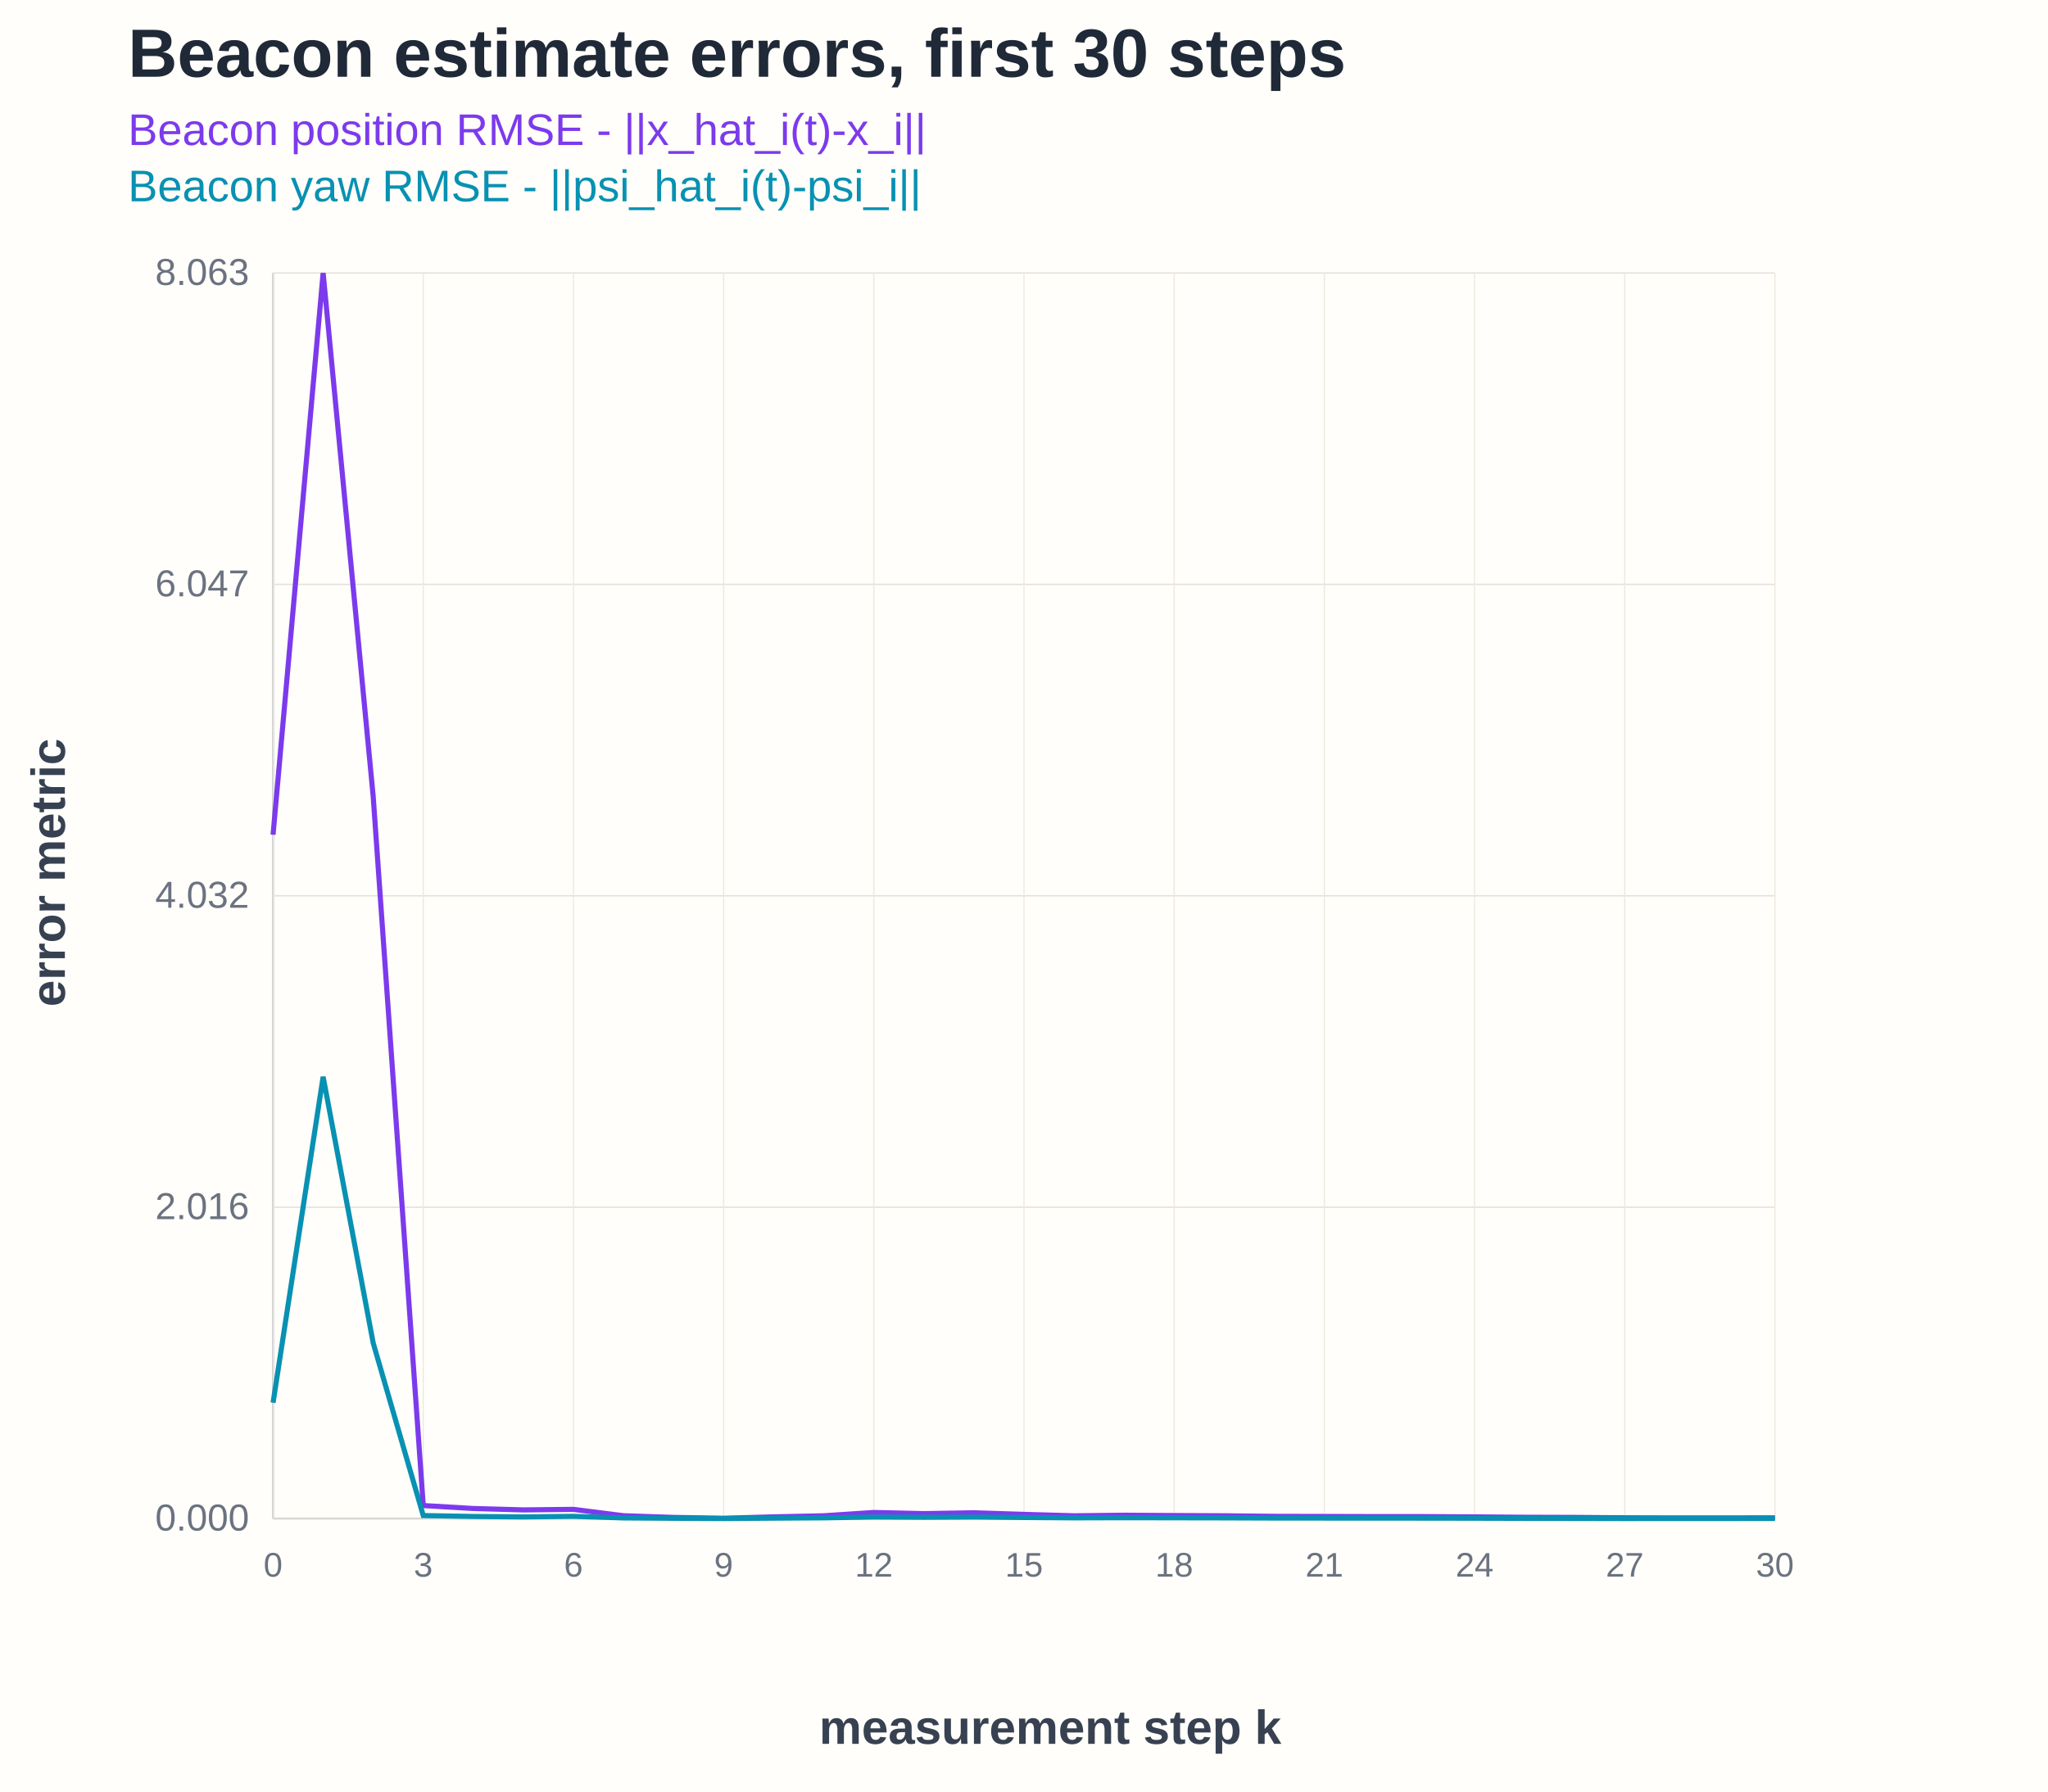
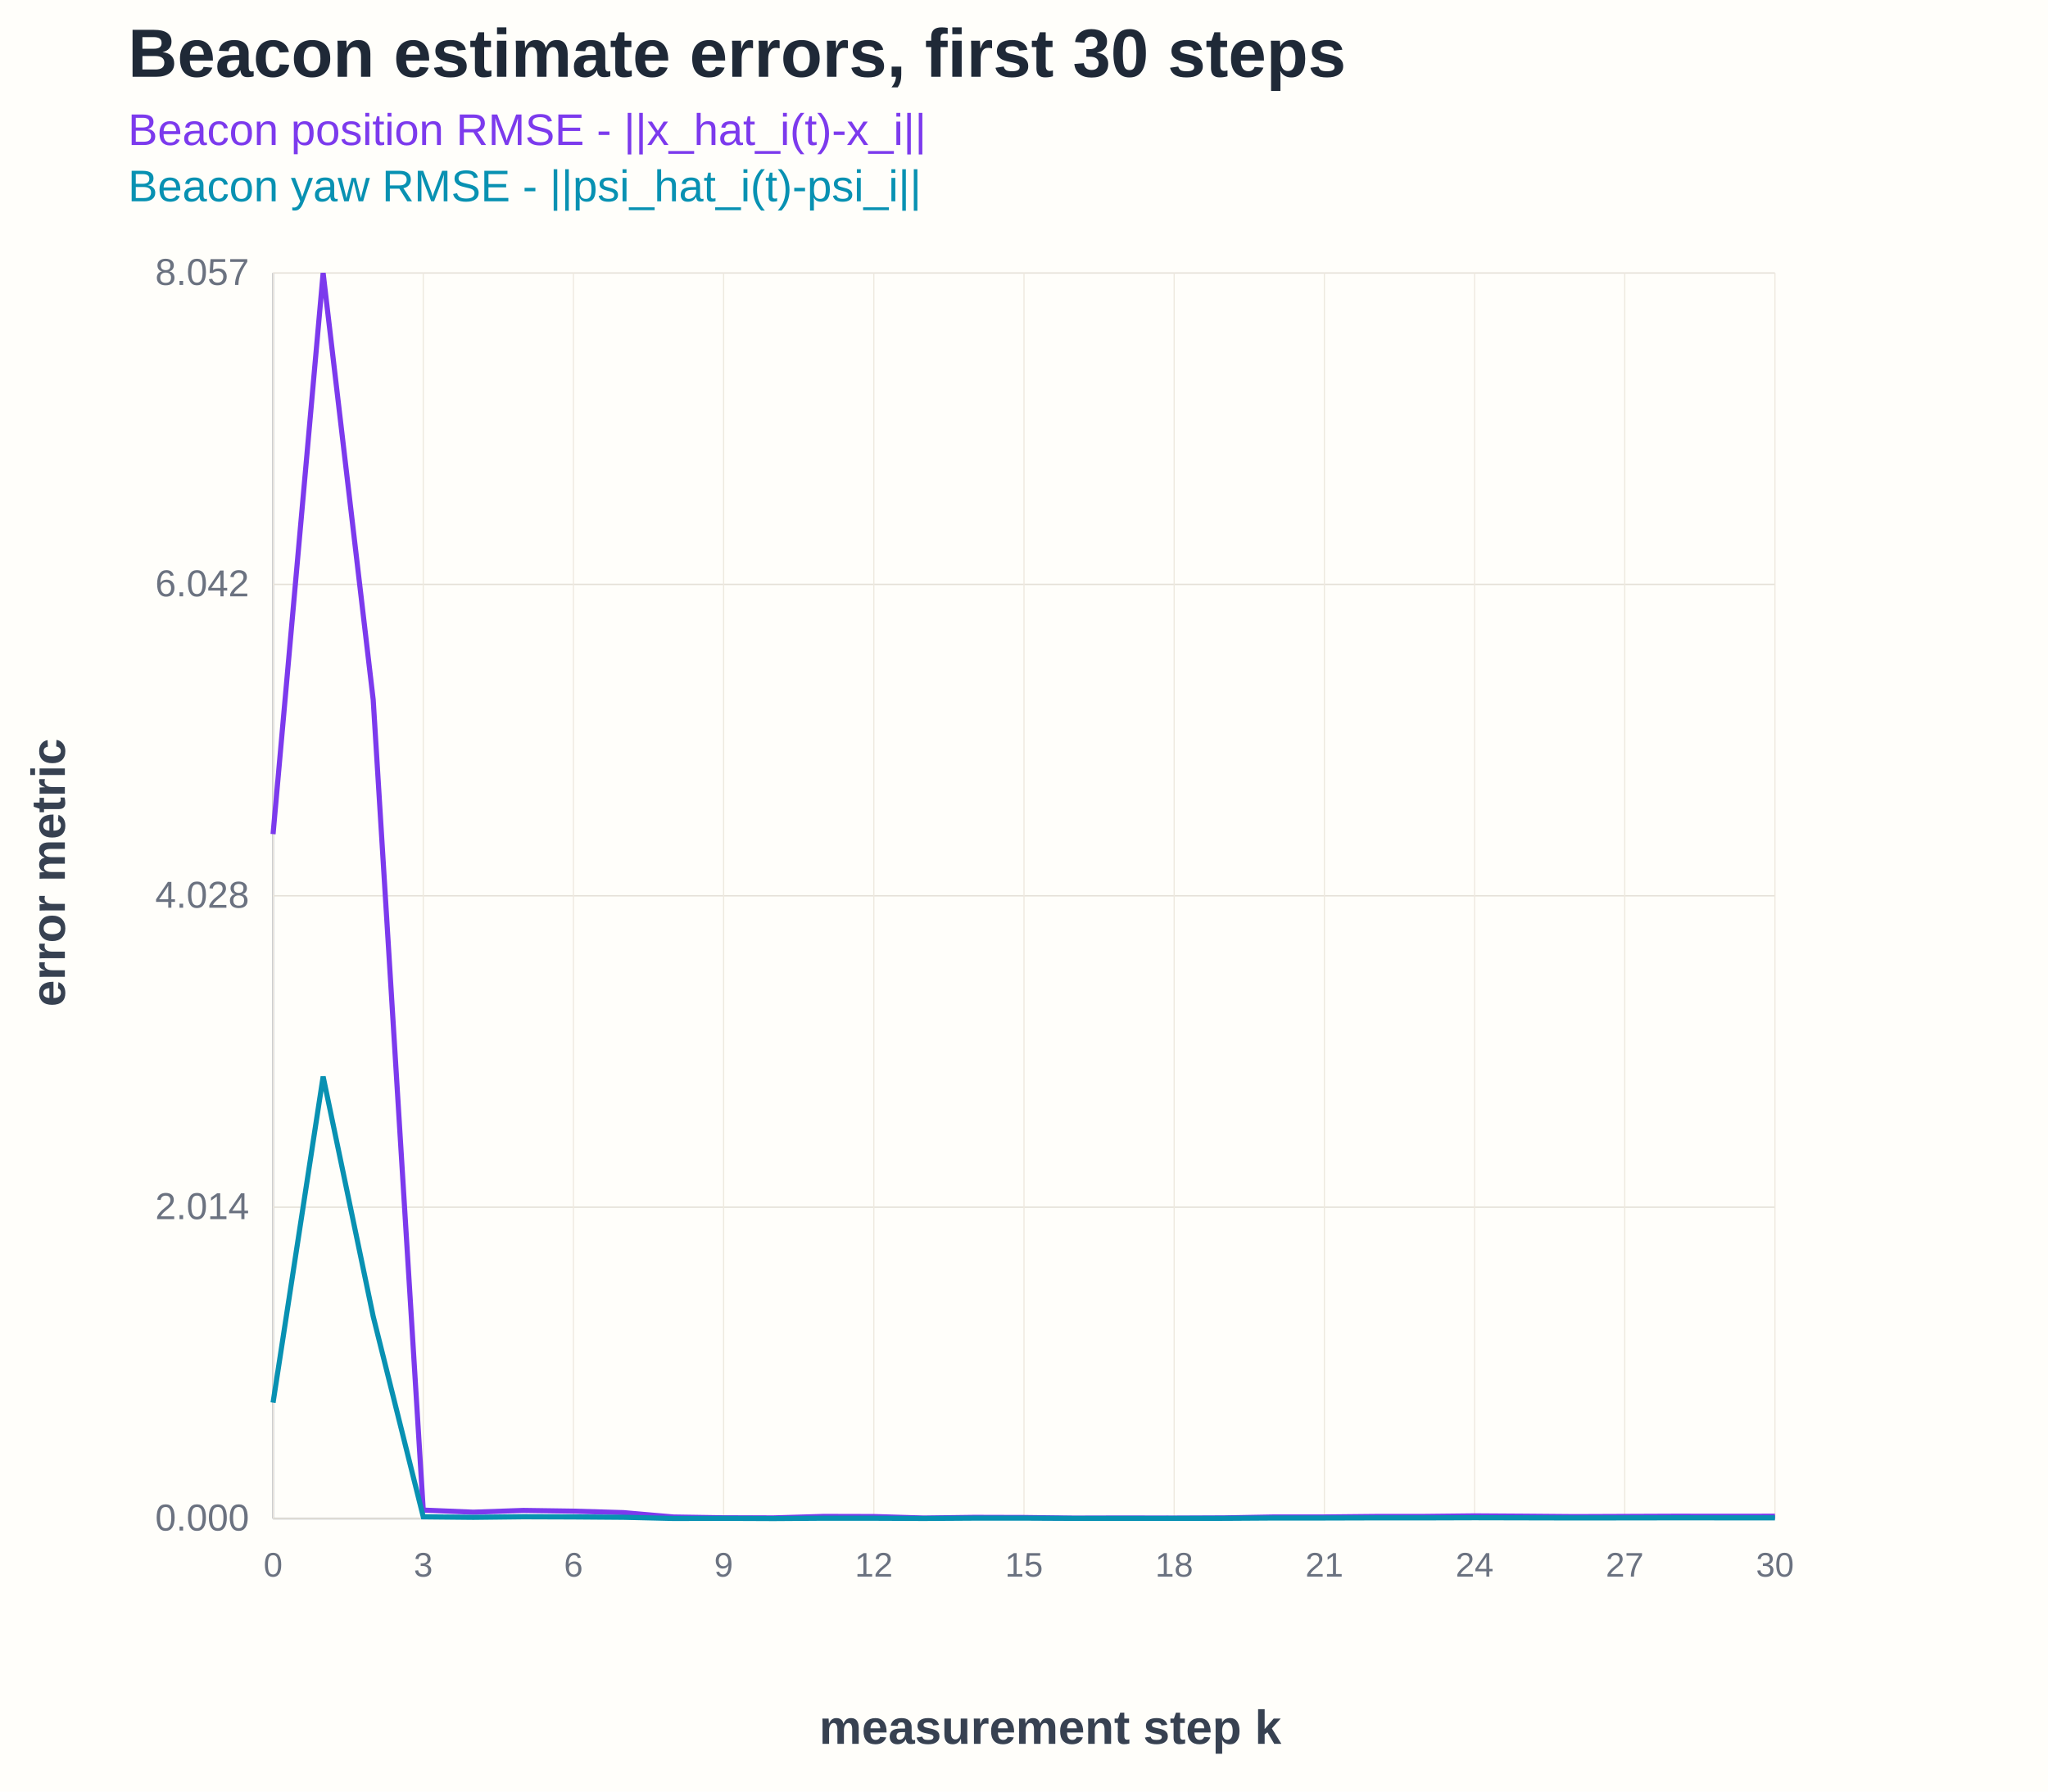
<svg xmlns="http://www.w3.org/2000/svg" width="1200.000" height="1050.000" viewBox="0 0 1200.000 1050.000">
  <rect width="100%" height="100%" fill="#fffefa" />
  <text x="75" y="45" font-family="Arial" font-size="40" font-weight="bold" fill="#1f2937">Beacon estimate errors, first 30 steps</text>
  <text x="75" y="85" font-family="Arial" font-size="26" fill="#7c3aed">Beacon position RMSE - ||x_hat_i(t)-x_i||</text>
  <text x="75" y="118" font-family="Arial" font-size="26" fill="#0891b2">Beacon yaw RMSE - ||psi_hat_i(t)-psi_i||</text>
  <line x1="160.000" y1="890.000" x2="1040.000" y2="890.000" stroke="#9ca3af" />
  <line x1="160.000" y1="160.000" x2="160.000" y2="890.000" stroke="#9ca3af" />
  <line x1="160.000" y1="890.000" x2="1040.000" y2="890.000" stroke="#e5e1d8" stroke-width="0.8" />
  <text x="146.000" y="897.000" font-family="Arial" font-size="22" fill="#6b7280" text-anchor="end">0.000</text>
  <line x1="160.000" y1="707.500" x2="1040.000" y2="707.500" stroke="#e5e1d8" stroke-width="0.8" />
-   <text x="146.000" y="714.500" font-family="Arial" font-size="22" fill="#6b7280" text-anchor="end">2.016</text>
+   <text x="146.000" y="714.500" font-family="Arial" font-size="22" fill="#6b7280" text-anchor="end">2.014</text>
  <line x1="160.000" y1="525.000" x2="1040.000" y2="525.000" stroke="#e5e1d8" stroke-width="0.8" />
-   <text x="146.000" y="532.000" font-family="Arial" font-size="22" fill="#6b7280" text-anchor="end">4.032</text>
+   <text x="146.000" y="532.000" font-family="Arial" font-size="22" fill="#6b7280" text-anchor="end">4.028</text>
  <line x1="160.000" y1="342.500" x2="1040.000" y2="342.500" stroke="#e5e1d8" stroke-width="0.8" />
-   <text x="146.000" y="349.500" font-family="Arial" font-size="22" fill="#6b7280" text-anchor="end">6.047</text>
+   <text x="146.000" y="349.500" font-family="Arial" font-size="22" fill="#6b7280" text-anchor="end">6.042</text>
  <line x1="160.000" y1="160.000" x2="1040.000" y2="160.000" stroke="#e5e1d8" stroke-width="0.8" />
-   <text x="146.000" y="167.000" font-family="Arial" font-size="22" fill="#6b7280" text-anchor="end">8.063</text>
+   <text x="146.000" y="167.000" font-family="Arial" font-size="22" fill="#6b7280" text-anchor="end">8.057</text>
  <line x1="160.000" y1="160.000" x2="160.000" y2="890.000" stroke="#eee9df" stroke-width="0.7" />
  <text x="160.000" y="924.000" font-family="Arial" font-size="20" fill="#6b7280" text-anchor="middle">0</text>
  <line x1="248.000" y1="160.000" x2="248.000" y2="890.000" stroke="#eee9df" stroke-width="0.7" />
  <text x="248.000" y="924.000" font-family="Arial" font-size="20" fill="#6b7280" text-anchor="middle">3</text>
  <line x1="336.000" y1="160.000" x2="336.000" y2="890.000" stroke="#eee9df" stroke-width="0.7" />
  <text x="336.000" y="924.000" font-family="Arial" font-size="20" fill="#6b7280" text-anchor="middle">6</text>
  <line x1="424.000" y1="160.000" x2="424.000" y2="890.000" stroke="#eee9df" stroke-width="0.7" />
  <text x="424.000" y="924.000" font-family="Arial" font-size="20" fill="#6b7280" text-anchor="middle">9</text>
  <line x1="512.000" y1="160.000" x2="512.000" y2="890.000" stroke="#eee9df" stroke-width="0.7" />
  <text x="512.000" y="924.000" font-family="Arial" font-size="20" fill="#6b7280" text-anchor="middle">12</text>
  <line x1="600.000" y1="160.000" x2="600.000" y2="890.000" stroke="#eee9df" stroke-width="0.7" />
  <text x="600.000" y="924.000" font-family="Arial" font-size="20" fill="#6b7280" text-anchor="middle">15</text>
  <line x1="688.000" y1="160.000" x2="688.000" y2="890.000" stroke="#eee9df" stroke-width="0.7" />
  <text x="688.000" y="924.000" font-family="Arial" font-size="20" fill="#6b7280" text-anchor="middle">18</text>
  <line x1="776.000" y1="160.000" x2="776.000" y2="890.000" stroke="#eee9df" stroke-width="0.7" />
  <text x="776.000" y="924.000" font-family="Arial" font-size="20" fill="#6b7280" text-anchor="middle">21</text>
  <line x1="864.000" y1="160.000" x2="864.000" y2="890.000" stroke="#eee9df" stroke-width="0.7" />
  <text x="864.000" y="924.000" font-family="Arial" font-size="20" fill="#6b7280" text-anchor="middle">24</text>
  <line x1="952.000" y1="160.000" x2="952.000" y2="890.000" stroke="#eee9df" stroke-width="0.7" />
  <text x="952.000" y="924.000" font-family="Arial" font-size="20" fill="#6b7280" text-anchor="middle">27</text>
  <line x1="1040.000" y1="160.000" x2="1040.000" y2="890.000" stroke="#eee9df" stroke-width="0.7" />
  <text x="1040.000" y="924.000" font-family="Arial" font-size="20" fill="#6b7280" text-anchor="middle">30</text>
  <text x="480.000" y="1022.000" font-family="Arial" font-size="28" font-weight="bold" fill="#374151">measurement step k</text>
  <text x="38" y="590.000" font-family="Arial" font-size="28" font-weight="bold" fill="#374151" transform="rotate(-90 38 590.000)">error metric</text>
-   <polyline fill="none" stroke="#7c3aed" stroke-width="3" points="160.000,489.190 189.333,160.000 218.667,466.777 248.000,882.358 277.333,884.090 306.667,884.901 336.000,884.593 365.333,888.322 394.667,889.320 424.000,889.803 453.333,888.988 482.667,888.351 512.000,886.411 541.333,887.091 570.667,886.594 600.000,887.529 629.333,888.348 658.667,888.030 688.000,888.209 717.333,888.344 746.667,888.681 776.000,888.750 805.333,888.831 834.667,888.842 864.000,888.994 893.333,889.229 922.667,889.318 952.000,889.522 981.333,889.606 1010.667,889.591 1040.000,889.563 " />
-   <polyline fill="none" stroke="#0891b2" stroke-width="3" points="160.000,822.100 189.333,631.083 218.667,787.108 248.000,888.220 277.333,888.757 306.667,889.037 336.000,888.686 365.333,889.618 394.667,889.830 424.000,889.979 453.333,889.751 482.667,889.570 512.000,889.083 541.333,889.241 570.667,889.096 600.000,889.370 629.333,889.571 658.667,889.492 688.000,889.541 717.333,889.594 746.667,889.697 776.000,889.716 805.333,889.740 834.667,889.750 864.000,889.798 893.333,889.876 922.667,889.913 952.000,889.978 981.333,889.953 1010.667,889.953 1040.000,889.906 " />
+   <polyline fill="none" stroke="#7c3aed" stroke-width="3" points="160.000,488.853 189.333,160.000 218.667,410.071 248.000,885.018 277.333,886.253 306.667,885.215 336.000,885.649 365.333,886.504 394.667,889.065 424.000,889.531 453.333,889.588 482.667,888.728 512.000,888.799 541.333,889.671 570.667,889.277 600.000,889.356 629.333,889.725 658.667,889.649 688.000,889.716 717.333,889.589 746.667,889.042 776.000,889.042 805.333,888.749 834.667,888.722 864.000,888.403 893.333,888.594 922.667,888.844 952.000,888.729 981.333,888.612 1010.667,888.639 1040.000,888.613 " />
+   <polyline fill="none" stroke="#0891b2" stroke-width="3" points="160.000,822.043 189.333,630.954 218.667,771.507 248.000,888.953 277.333,889.244 306.667,888.900 336.000,888.999 365.333,889.227 394.667,889.929 424.000,889.860 453.333,889.983 482.667,889.783 512.000,889.800 541.333,889.922 570.667,889.738 600.000,889.727 629.333,889.875 658.667,889.881 688.000,889.865 717.333,889.843 746.667,889.659 776.000,889.654 805.333,889.572 834.667,889.577 864.000,889.486 893.333,889.551 922.667,889.615 952.000,889.583 981.333,889.542 1010.667,889.560 1040.000,889.561 " />
</svg>
